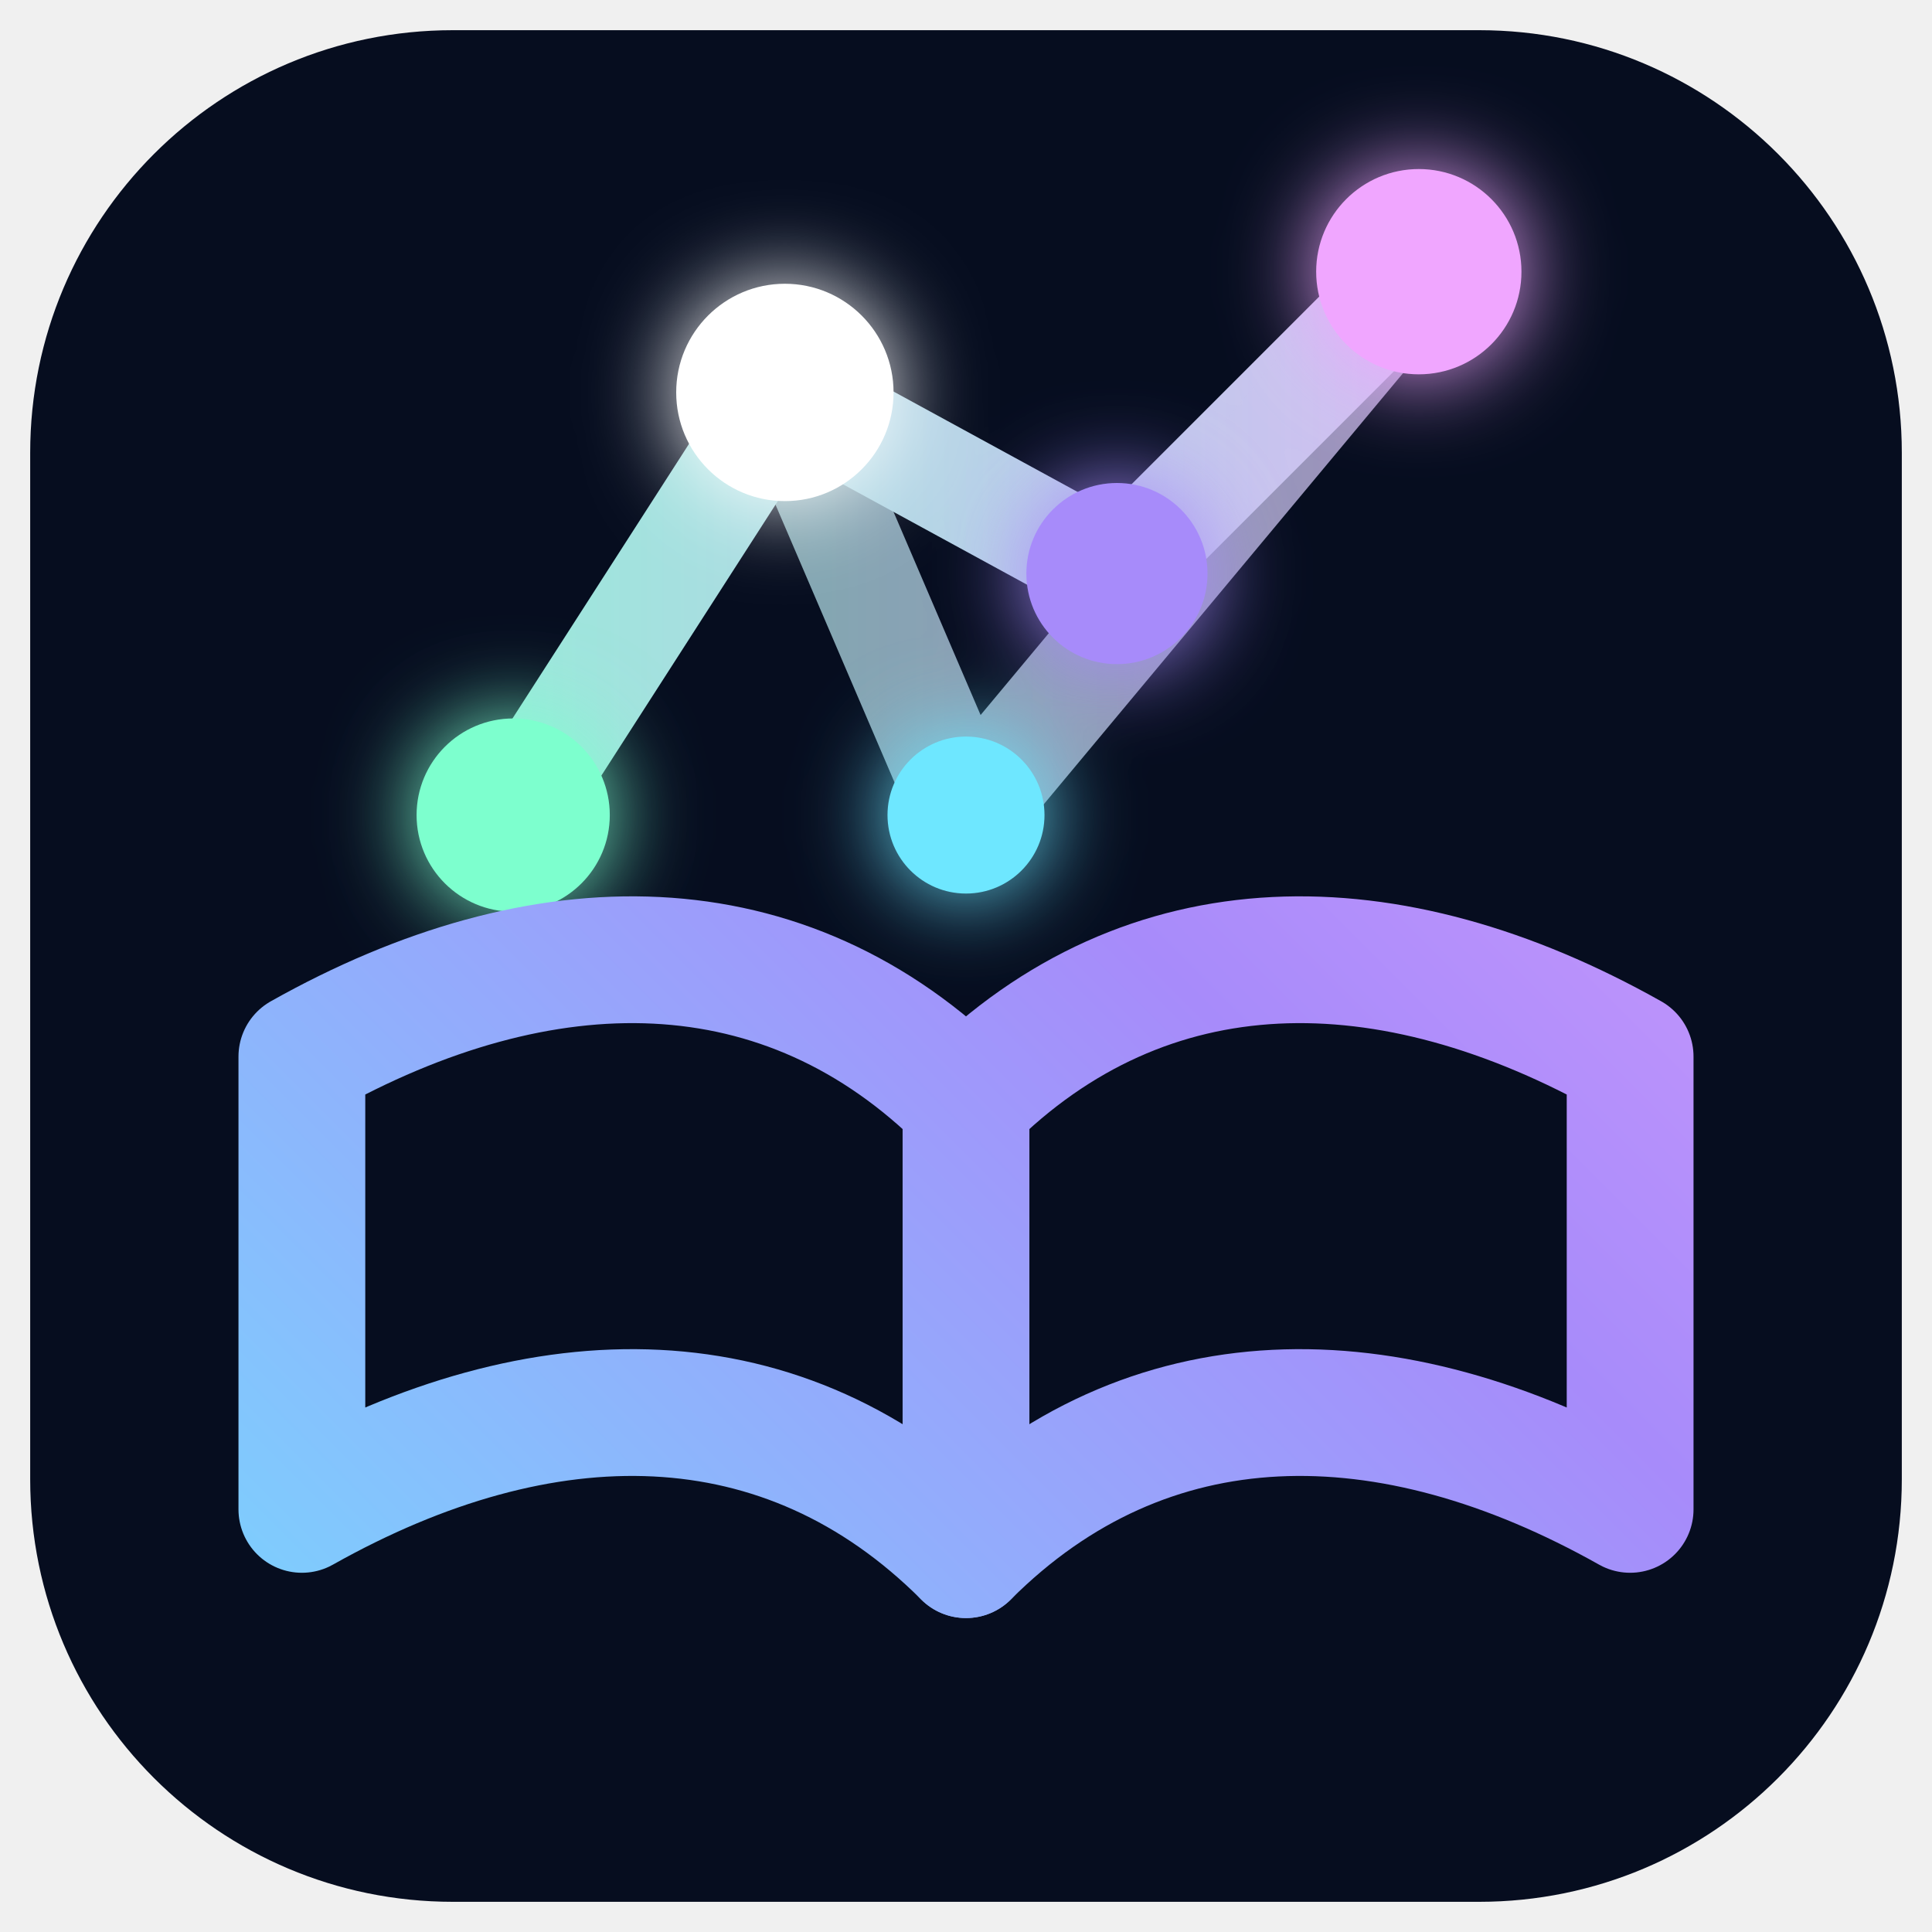
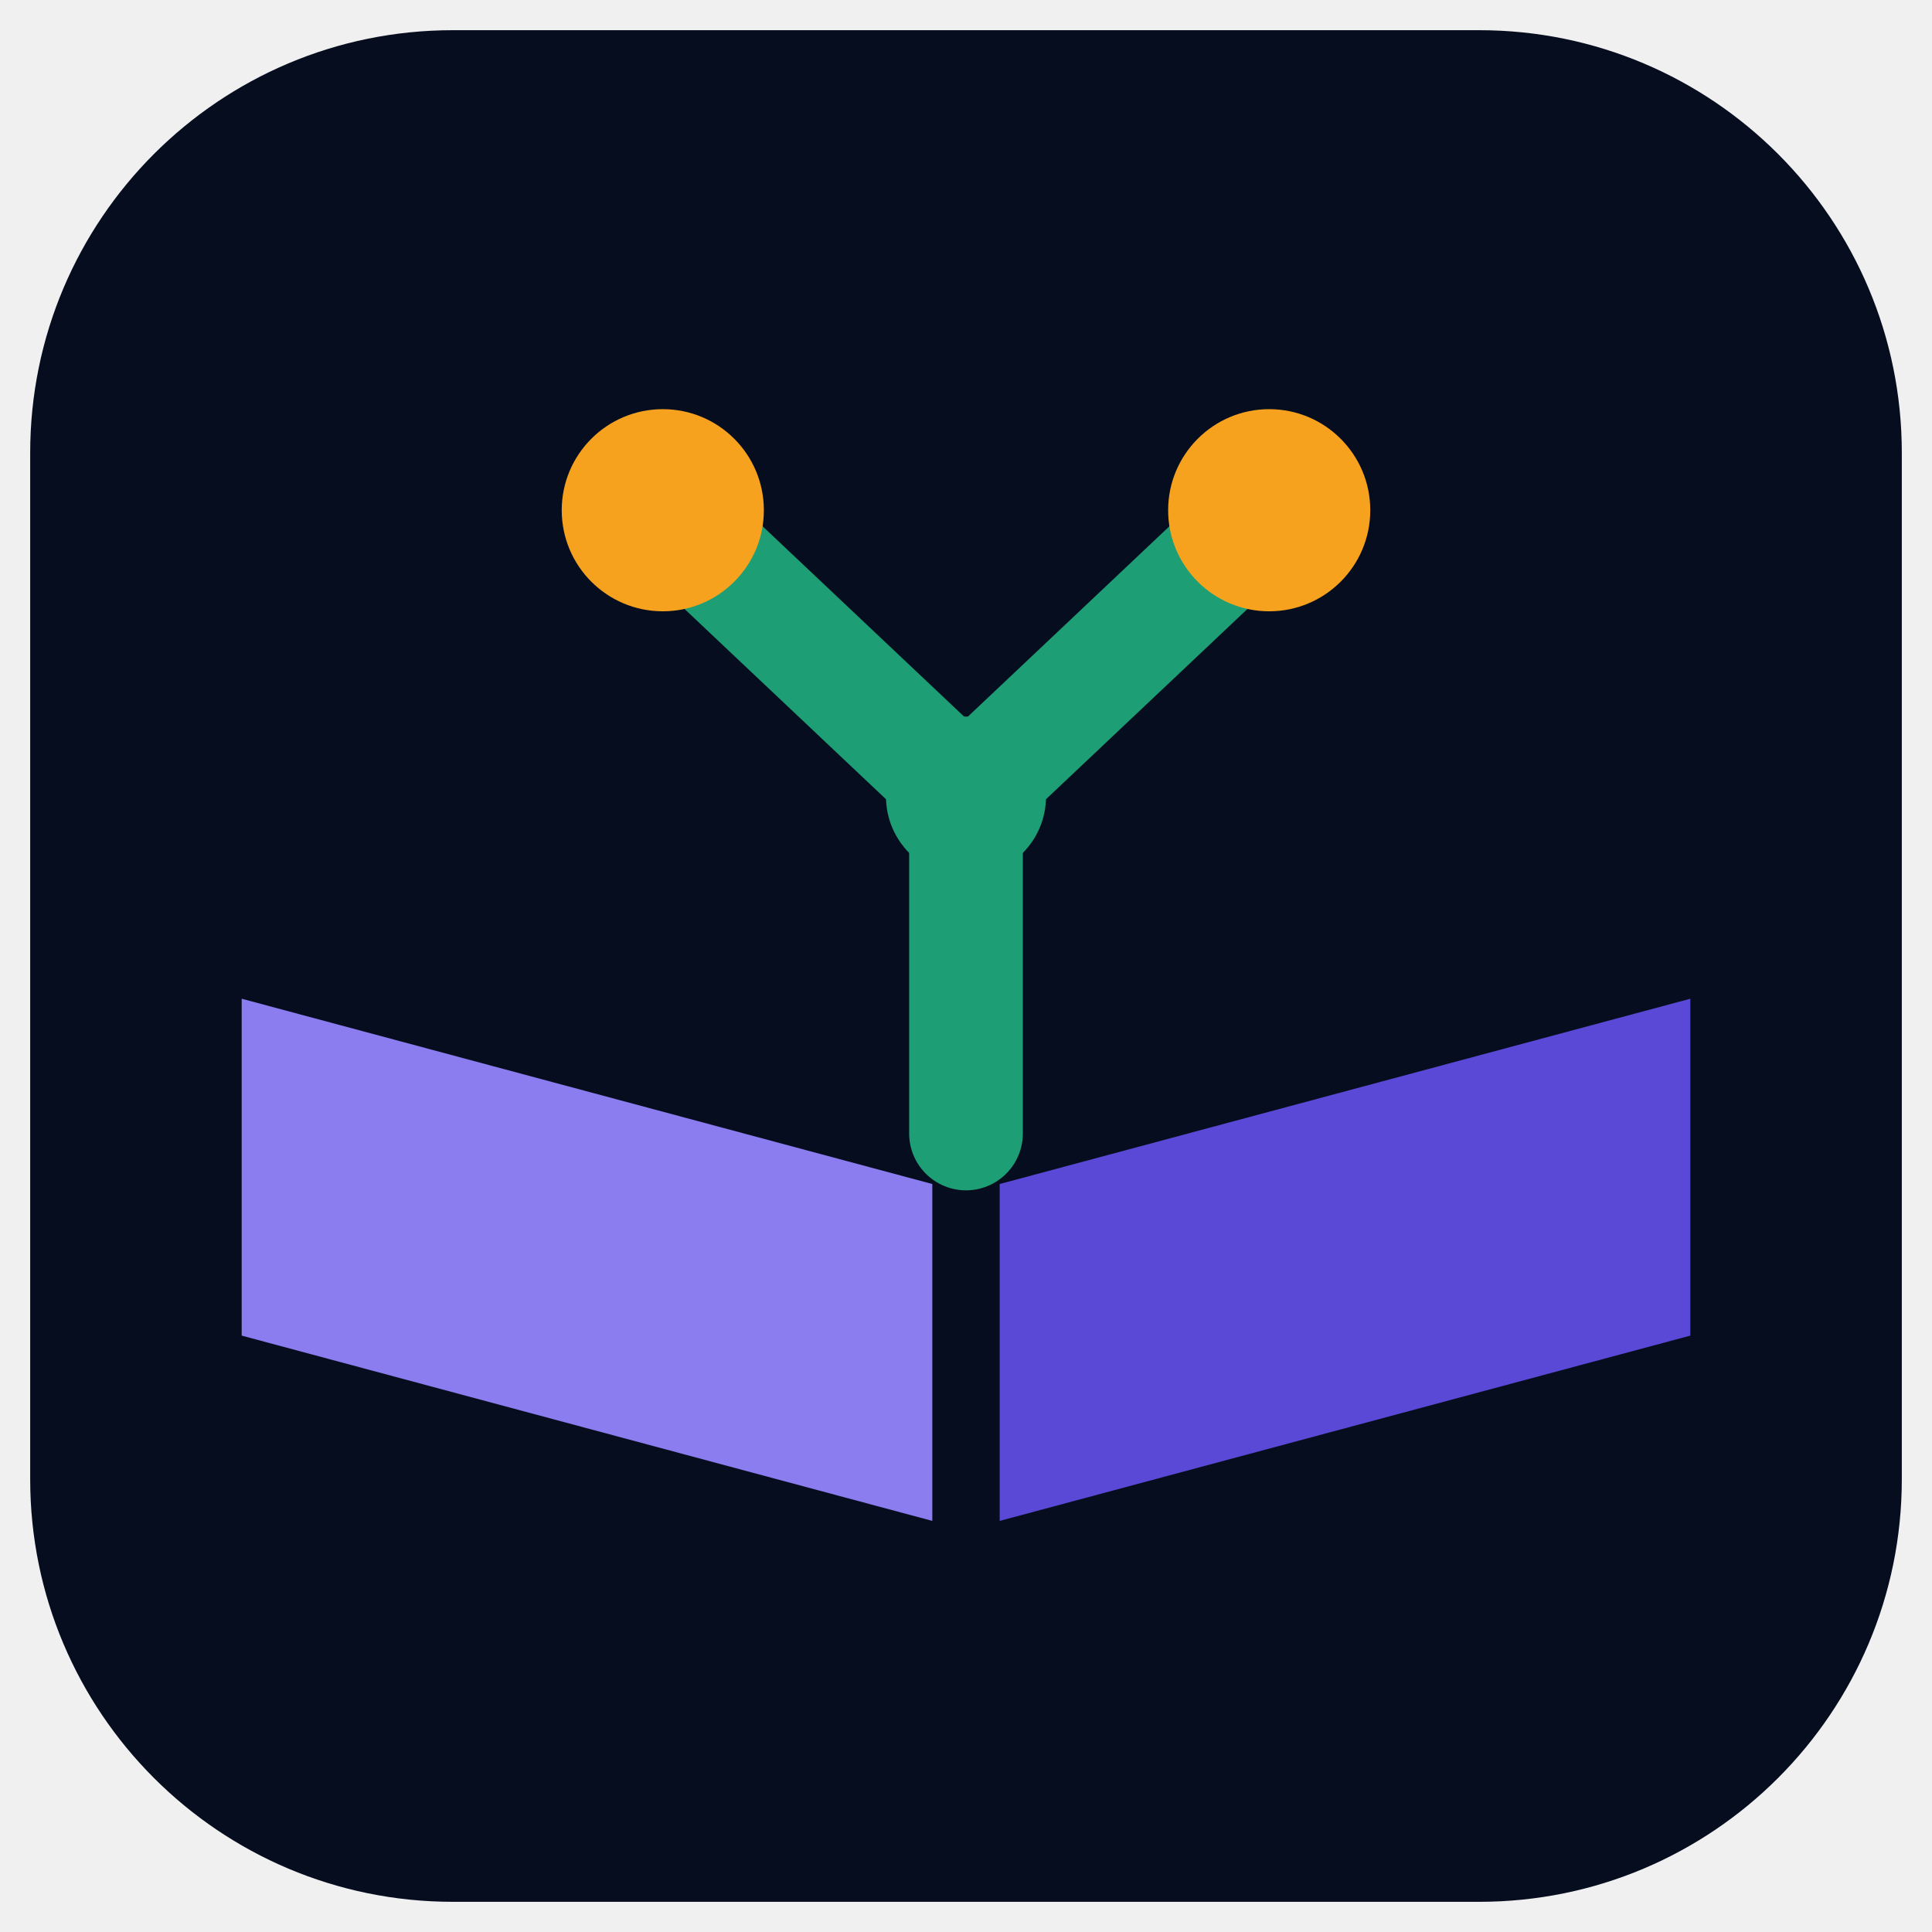
- <svg xmlns="http://www.w3.org/2000/svg" viewBox="0 0 64 64" width="64" height="64" role="img" aria-label="Book Constellation">
-   <defs>
-     <linearGradient id="a" x1="0" y1="64" x2="64" y2="0" gradientUnits="userSpaceOnUse">
-       <stop offset="0" stop-color="#6ee7ff" />
-       <stop offset=".55" stop-color="#a78bfa" />
-       <stop offset="1" stop-color="#f0a6ff" />
-     </linearGradient>
-     <linearGradient id="b" x1="0" y1="0" x2="64" y2="0" gradientUnits="userSpaceOnUse">
-       <stop offset="0" stop-color="#7dffce" />
-       <stop offset="1" stop-color="#f0a6ff" />
-     </linearGradient>
-     <filter id="g" x="-40%" y="-40%" width="180%" height="180%">
-       <feGaussianBlur stdDeviation="1.5" result="b" />
-       <feMerge>
-         <feMergeNode in="b" />
-         <feMergeNode in="SourceGraphic" />
-       </feMerge>
-     </filter>
-   </defs>
+ <svg xmlns="http://www.w3.org/2000/svg" viewBox="0 0 64 64" width="64" height="64" role="img" aria-label="Storyweave — geometric fork over an open book">
  <rect x="1" y="1" width="62" height="62" rx="14" fill="#060d1f" />
-   <g fill="none" stroke="url(#b)" stroke-width="3.5" stroke-linecap="round" stroke-linejoin="round">
-     <path d="M17 27 L26 13 L37 19 L47 9" />
-     <path d="M26 13 L32 27 L47 9" opacity=".75" />
-   </g>
-   <g filter="url(#g)">
-     <circle cx="17" cy="27" r="3.2" fill="#7dffce" />
-     <circle cx="26" cy="13" r="3.6" fill="#ffffff" />
-     <circle cx="37" cy="19" r="3" fill="#a78bfa" />
-     <circle cx="47" cy="9" r="3.4" fill="#f0a6ff" />
-     <circle cx="32" cy="27" r="2.6" fill="#6ee7ff" />
-   </g>
-   <g fill="none" stroke="url(#a)" stroke-width="4.2" stroke-linecap="round" stroke-linejoin="round">
-     <path d="M10 35 C18 30.5, 26 30.5, 32 36.5 C38 30.5, 46 30.5, 54 35 L54 50 C46 45.5, 38 45.5, 32 51.5 C26 45.5, 18 45.5, 10 50 Z" />
-     <path d="M32 36.5 L32 51.5" />
+   <g transform="translate(4.1 6.3) scale(0.279)">
+     <path d="M14 96 L96 118 L96 158 L14 136 Z" fill="#8b7cf0" />
+     <path d="M104 118 L186 96 L186 136 L104 158 Z" fill="#5a49d6" />
+     <path d="M64 38 L100 72 L136 38 M100 72 L100 112" fill="none" stroke="#1d9e74" stroke-width="13.5" stroke-linecap="round" stroke-linejoin="round" />
+     <circle cx="100" cy="72" r="9.5" fill="#1d9e74" />
+     <circle cx="64" cy="38" r="12" fill="#f6a21e" />
+     <circle cx="136" cy="38" r="12" fill="#f6a21e" />
  </g>
</svg>
